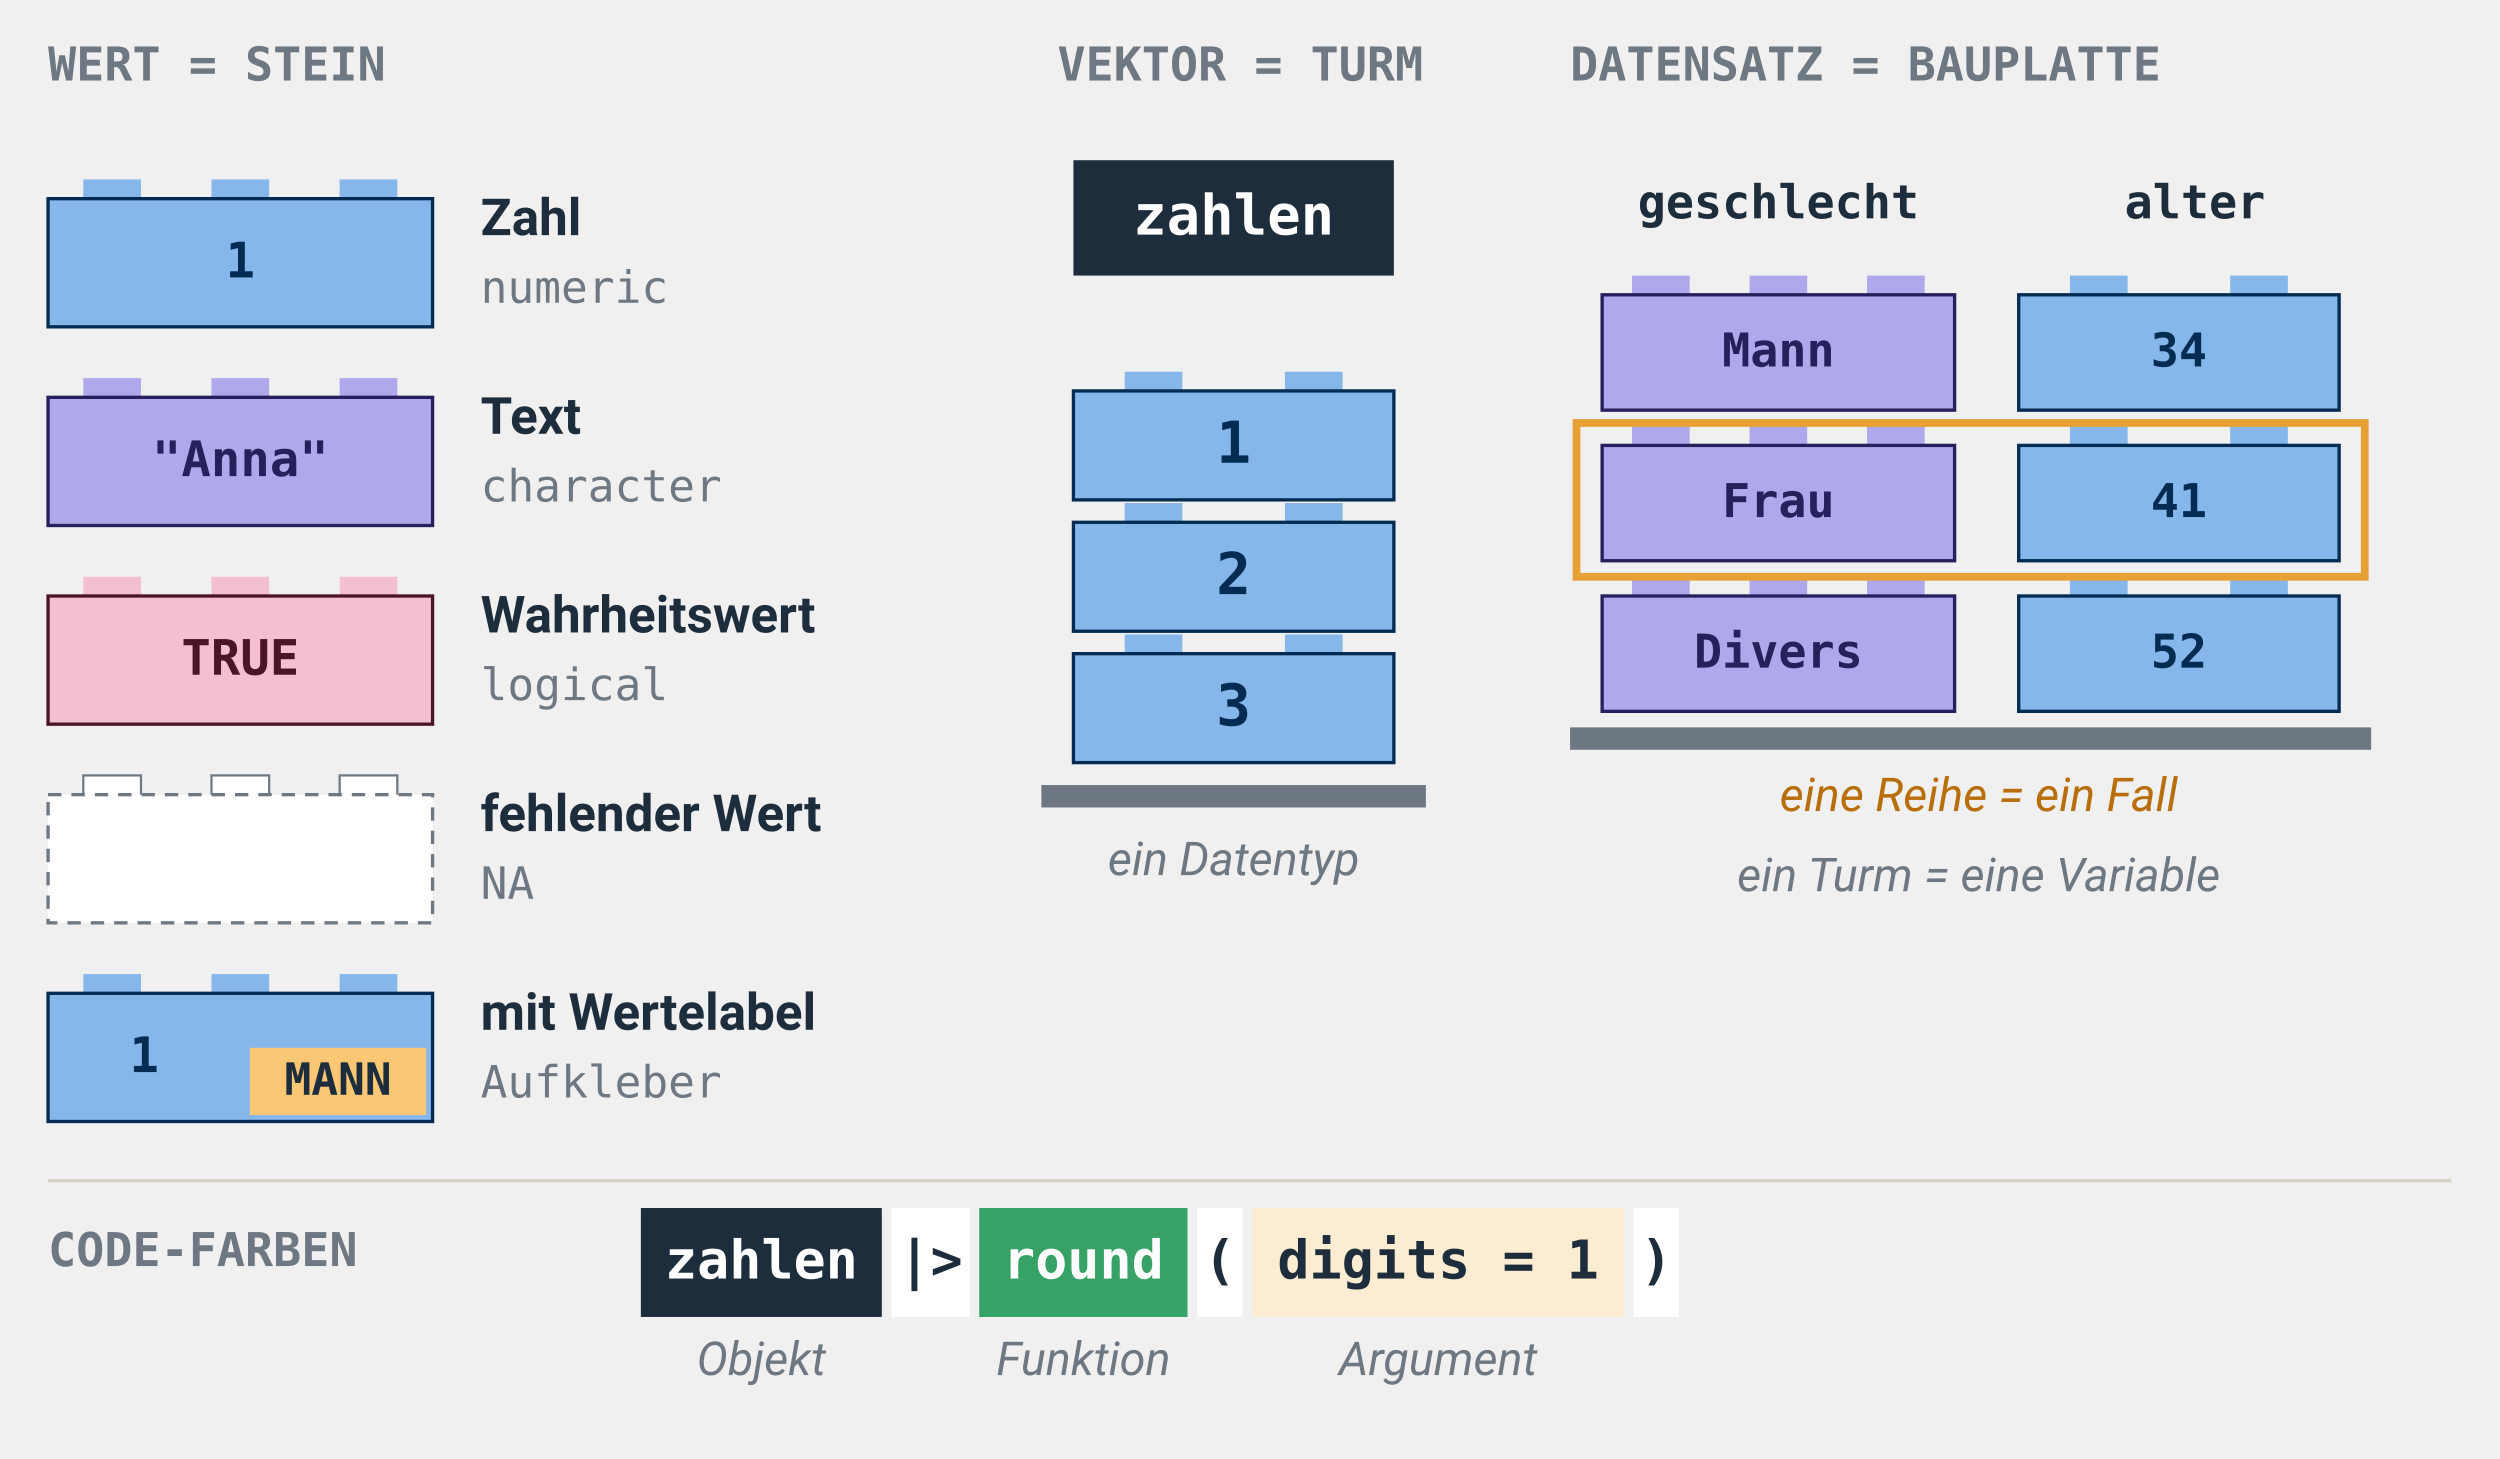
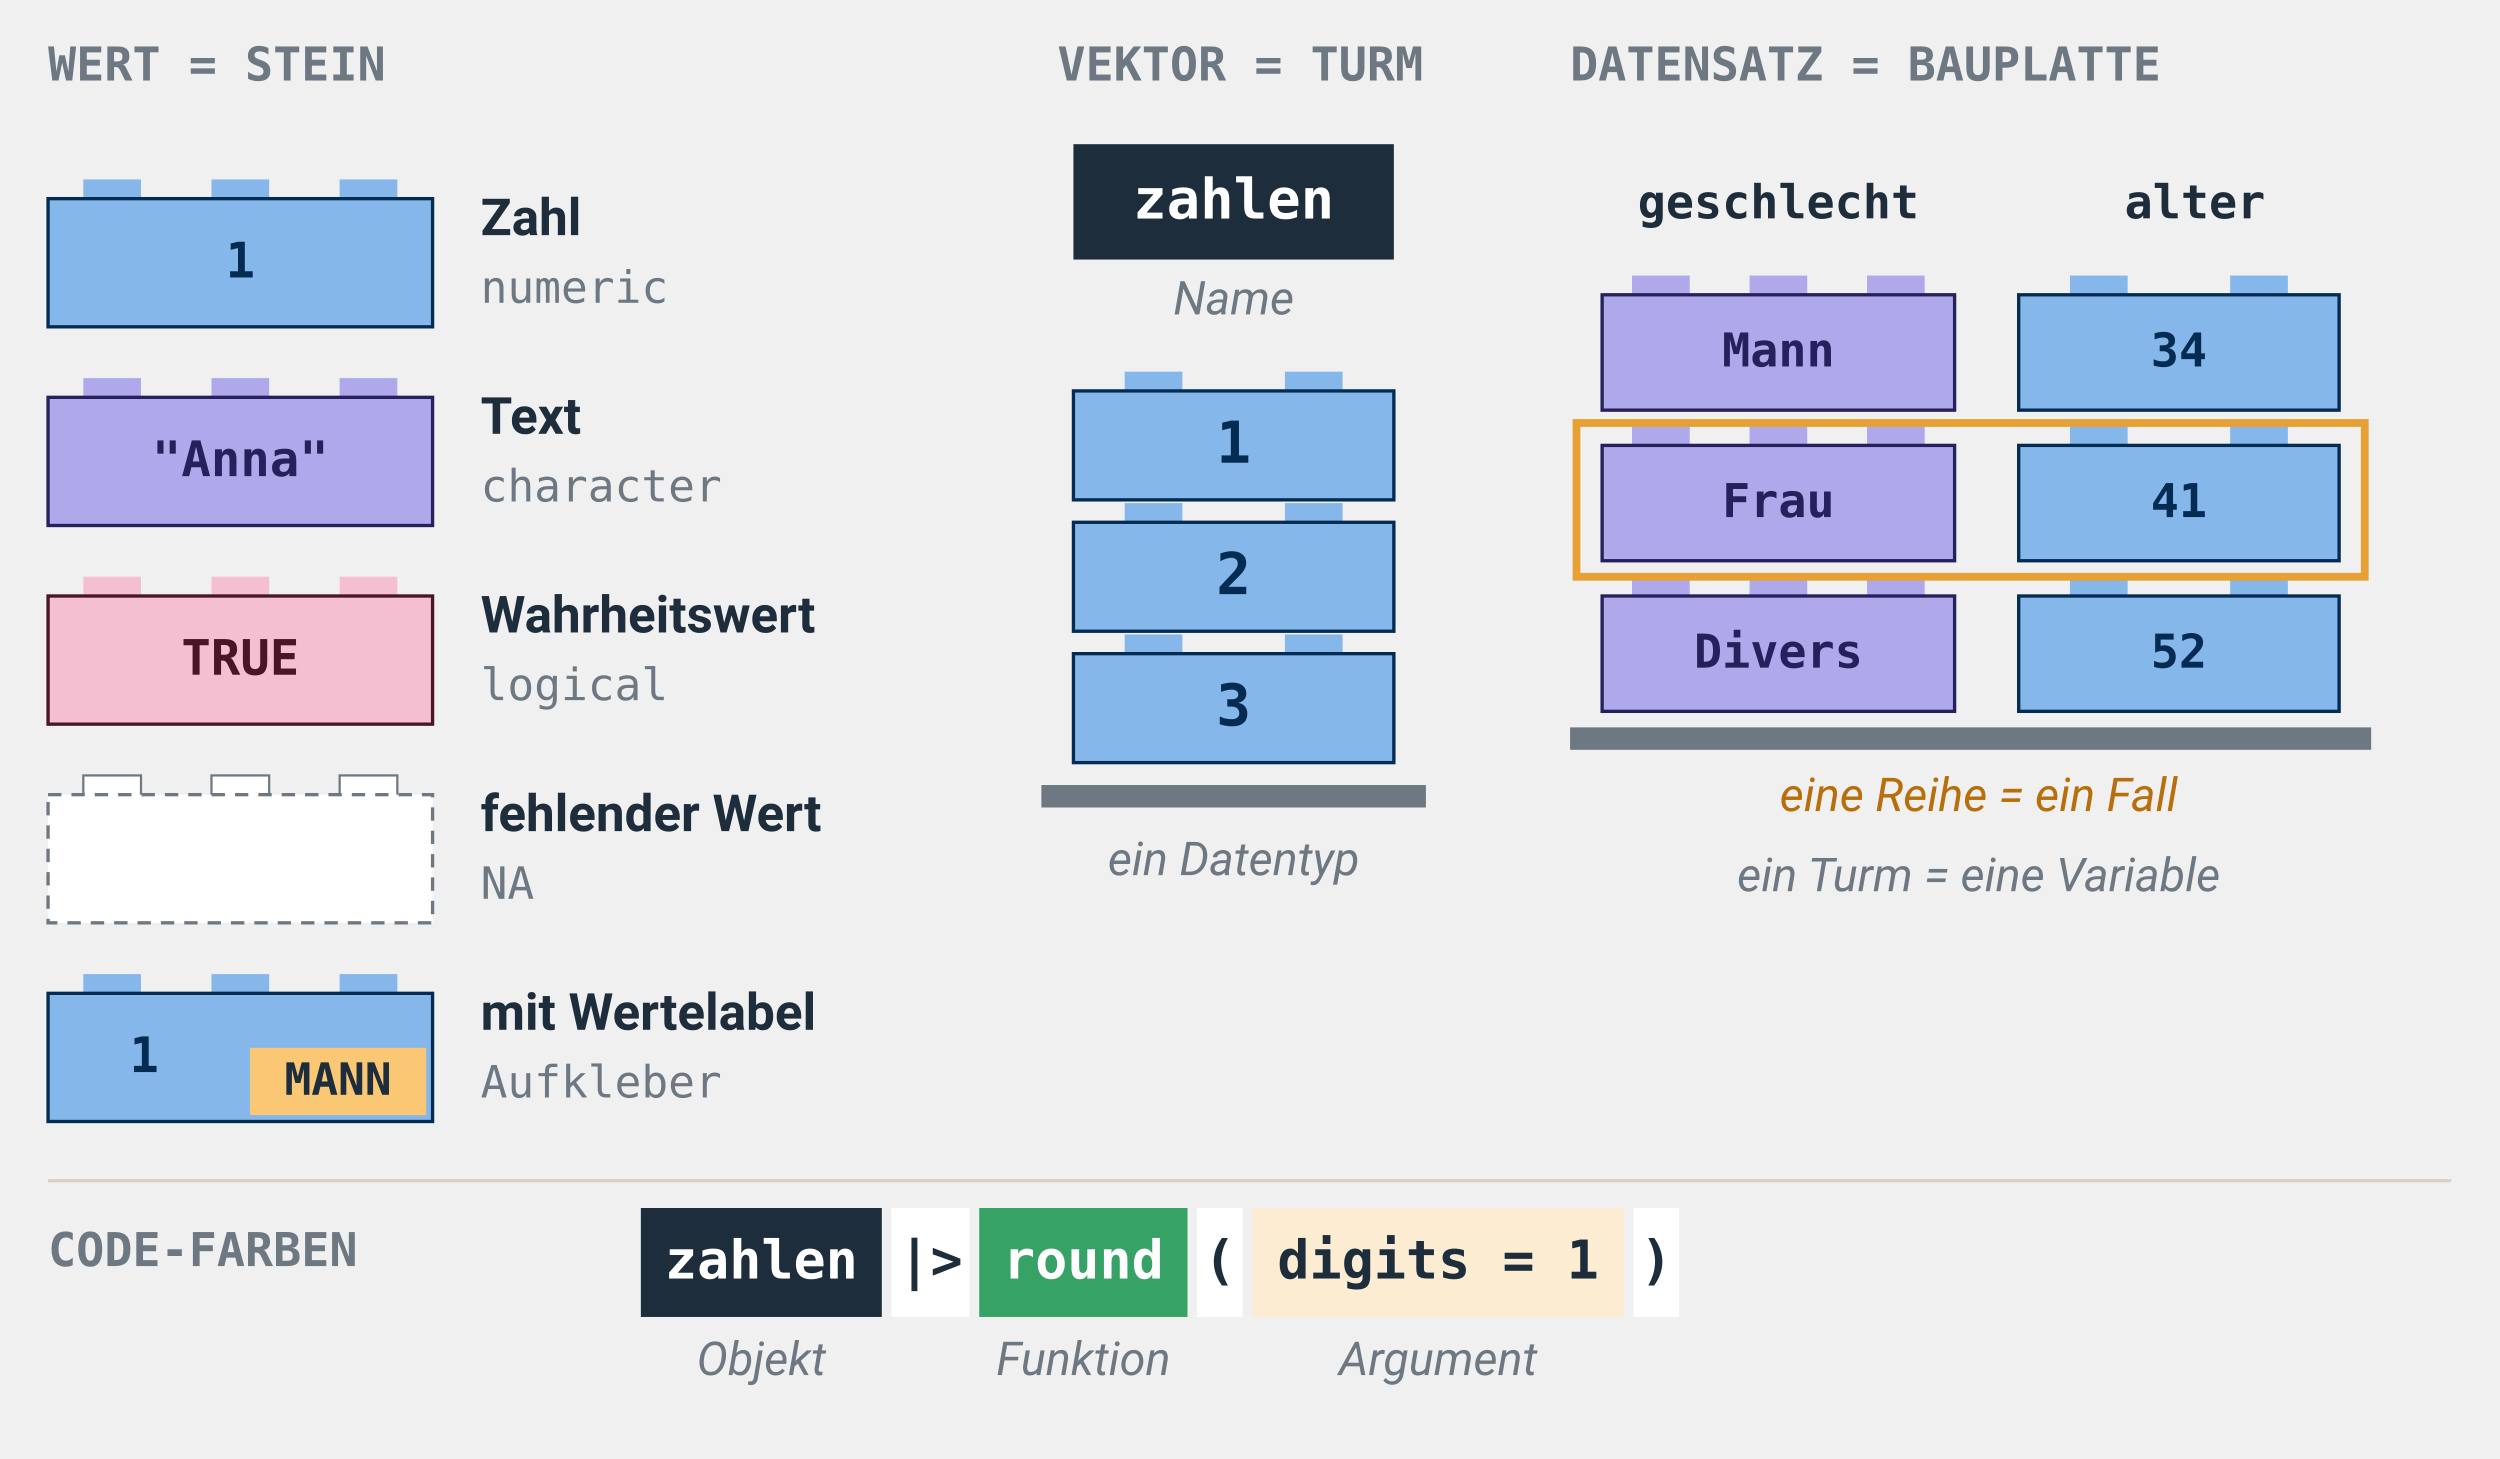
<svg xmlns="http://www.w3.org/2000/svg" viewBox="0 0 749 437" width="749" height="437" font-family="'Source Sans Pro', 'Source Sans 3', system-ui, -apple-system, 'Segoe UI', Roboto, Arial, sans-serif">
  <text x="14.4" y="24.12" fill="#6E7882" font-size="14.00" font-family="Menlo, Consolas, 'DejaVu Sans Mono', monospace" font-weight="700" xml:space="preserve">WERT = STEIN</text>
  <rect x="24.96" y="53.76" width="17.28" height="6.72" fill="#85B7EB" />
  <rect x="63.36" y="53.76" width="17.28" height="6.72" fill="#85B7EB" />
  <rect x="101.76" y="53.76" width="17.28" height="6.72" fill="#85B7EB" />
  <rect x="14.4" y="59.52" width="115.2" height="38.4" fill="#85B7EB" stroke="#042C53" stroke-width="1.00" />
  <text x="72" y="83.12" text-anchor="middle" fill="#042C53" font-size="14.67" font-family="Menlo, Consolas, 'DejaVu Sans Mono', monospace" font-weight="700" xml:space="preserve">1</text>
  <text x="144" y="70.44" fill="#1E2D3C" font-size="15.33" font-weight="700" xml:space="preserve">Zahl</text>
  <text x="144" y="90.72" fill="#6E7882" font-size="13.33" font-family="Menlo, Consolas, 'DejaVu Sans Mono', monospace" xml:space="preserve">numeric</text>
  <rect x="24.96" y="113.28" width="17.28" height="6.72" fill="#AFA9EC" />
  <rect x="63.36" y="113.28" width="17.28" height="6.72" fill="#AFA9EC" />
  <rect x="101.76" y="113.28" width="17.28" height="6.72" fill="#AFA9EC" />
  <rect x="14.4" y="119.04" width="115.2" height="38.4" fill="#AFA9EC" stroke="#26215C" stroke-width="1.00" />
  <text x="72" y="142.64" text-anchor="middle" fill="#26215C" font-size="14.67" font-family="Menlo, Consolas, 'DejaVu Sans Mono', monospace" font-weight="700" xml:space="preserve">"Anna"</text>
  <text x="144" y="129.96" fill="#1E2D3C" font-size="15.33" font-weight="700" xml:space="preserve">Text</text>
  <text x="144" y="150.24" fill="#6E7882" font-size="13.33" font-family="Menlo, Consolas, 'DejaVu Sans Mono', monospace" xml:space="preserve">character</text>
  <rect x="24.96" y="172.8" width="17.28" height="6.72" fill="#F4C0D1" />
  <rect x="63.36" y="172.8" width="17.28" height="6.72" fill="#F4C0D1" />
  <rect x="101.76" y="172.8" width="17.28" height="6.72" fill="#F4C0D1" />
  <rect x="14.4" y="178.56" width="115.2" height="38.4" fill="#F4C0D1" stroke="#4B1528" stroke-width="1.00" />
  <text x="72" y="202.16" text-anchor="middle" fill="#4B1528" font-size="14.67" font-family="Menlo, Consolas, 'DejaVu Sans Mono', monospace" font-weight="700" xml:space="preserve">TRUE</text>
  <text x="144" y="189.48" fill="#1E2D3C" font-size="15.33" font-weight="700" xml:space="preserve">Wahrheitswert</text>
  <text x="144" y="209.76" fill="#6E7882" font-size="13.33" font-family="Menlo, Consolas, 'DejaVu Sans Mono', monospace" xml:space="preserve">logical</text>
  <rect x="24.96" y="232.32" width="17.28" height="6.72" fill="#FFFFFF" stroke="#6E7882" stroke-width="0.67" />
  <rect x="63.36" y="232.32" width="17.28" height="6.72" fill="#FFFFFF" stroke="#6E7882" stroke-width="0.67" />
  <rect x="101.76" y="232.32" width="17.28" height="6.72" fill="#FFFFFF" stroke="#6E7882" stroke-width="0.67" />
  <rect x="14.4" y="238.08" width="115.2" height="38.4" fill="#FFFFFF" stroke="#6E7882" stroke-width="1.00" stroke-dasharray="4.0 3.0" />
  <text x="144" y="249" fill="#1E2D3C" font-size="15.33" font-weight="700" xml:space="preserve">fehlender Wert</text>
  <text x="144" y="269.28" fill="#6E7882" font-size="13.33" font-family="Menlo, Consolas, 'DejaVu Sans Mono', monospace" xml:space="preserve">NA</text>
  <rect x="24.96" y="291.84" width="17.28" height="6.72" fill="#85B7EB" />
  <rect x="63.36" y="291.84" width="17.28" height="6.72" fill="#85B7EB" />
  <rect x="101.76" y="291.84" width="17.28" height="6.72" fill="#85B7EB" />
  <rect x="14.4" y="297.6" width="115.2" height="38.4" fill="#85B7EB" stroke="#042C53" stroke-width="1.00" />
  <text x="43.2" y="321.2" text-anchor="middle" fill="#042C53" font-size="14.67" font-family="Menlo, Consolas, 'DejaVu Sans Mono', monospace" font-weight="700" xml:space="preserve">1</text>
  <rect x="74.88" y="313.92" width="52.8" height="20.16" fill="#FAC775" />
  <text x="101.28" y="328" text-anchor="middle" fill="#1E2D3C" font-size="13.33" font-family="Menlo, Consolas, 'DejaVu Sans Mono', monospace" font-weight="700" xml:space="preserve">MANN</text>
  <text x="144" y="308.52" fill="#1E2D3C" font-size="15.33" font-weight="700" xml:space="preserve">mit Wertelabel</text>
  <text x="144" y="328.8" fill="#6E7882" font-size="13.33" font-family="Menlo, Consolas, 'DejaVu Sans Mono', monospace" xml:space="preserve">Aufkleber</text>
  <text x="316.8" y="24.12" fill="#6E7882" font-size="14.00" font-family="Menlo, Consolas, 'DejaVu Sans Mono', monospace" font-weight="700" xml:space="preserve">VEKTOR = TURM</text>
-   <rect x="321.6" y="48" width="96" height="34.56" fill="#1E2D3C" />
-   <text x="369.6" y="70.28" text-anchor="middle" fill="#FFFFFF" font-size="16.67" font-family="Menlo, Consolas, 'DejaVu Sans Mono', monospace" font-weight="700" xml:space="preserve">zahlen</text>
+   <rect x="321.6" y="43.2" width="96" height="34.56" fill="#1E2D3C" />
+   <text x="369.6" y="65.48" text-anchor="middle" fill="#FFFFFF" font-size="16.67" font-family="Menlo, Consolas, 'DejaVu Sans Mono', monospace" font-weight="700" xml:space="preserve">zahlen</text>
+   <text x="369.6" y="94.2" text-anchor="middle" fill="#6E7882" font-size="14.00" font-style="italic" xml:space="preserve">Name</text>
  <rect x="336.96" y="190.08" width="17.28" height="6.72" fill="#85B7EB" />
  <rect x="384.96" y="190.08" width="17.28" height="6.72" fill="#85B7EB" />
  <rect x="321.6" y="195.84" width="96" height="32.64" fill="#85B7EB" stroke="#042C53" stroke-width="1.00" />
  <text x="369.6" y="217.36" text-anchor="middle" fill="#042C53" font-size="17.33" font-family="Menlo, Consolas, 'DejaVu Sans Mono', monospace" font-weight="700" xml:space="preserve">3</text>
  <rect x="336.96" y="150.72" width="17.28" height="6.72" fill="#85B7EB" />
  <rect x="384.96" y="150.72" width="17.28" height="6.72" fill="#85B7EB" />
  <rect x="321.6" y="156.48" width="96" height="32.64" fill="#85B7EB" stroke="#042C53" stroke-width="1.00" />
  <text x="369.6" y="178" text-anchor="middle" fill="#042C53" font-size="17.33" font-family="Menlo, Consolas, 'DejaVu Sans Mono', monospace" font-weight="700" xml:space="preserve">2</text>
  <rect x="336.96" y="111.36" width="17.28" height="6.72" fill="#85B7EB" />
  <rect x="384.96" y="111.36" width="17.28" height="6.72" fill="#85B7EB" />
  <rect x="321.6" y="117.12" width="96" height="32.64" fill="#85B7EB" stroke="#042C53" stroke-width="1.00" />
  <text x="369.6" y="138.64" text-anchor="middle" fill="#042C53" font-size="17.33" font-family="Menlo, Consolas, 'DejaVu Sans Mono', monospace" font-weight="700" xml:space="preserve">1</text>
  <rect x="312" y="235.2" width="115.2" height="6.72" fill="#6E7882" />
  <text x="369.6" y="262.2" text-anchor="middle" fill="#6E7882" font-size="14.00" font-style="italic" xml:space="preserve">ein Datentyp</text>
  <text x="470.4" y="24.12" fill="#6E7882" font-size="14.00" font-family="Menlo, Consolas, 'DejaVu Sans Mono', monospace" font-weight="700" xml:space="preserve">DATENSATZ = BAUPLATTE</text>
  <text x="532.8" y="65.4" text-anchor="middle" fill="#1E2D3C" font-size="14.00" font-family="Menlo, Consolas, 'DejaVu Sans Mono', monospace" font-weight="700" xml:space="preserve">geschlecht</text>
  <text x="657.6" y="65.4" text-anchor="middle" fill="#1E2D3C" font-size="14.00" font-family="Menlo, Consolas, 'DejaVu Sans Mono', monospace" font-weight="700" xml:space="preserve">alter</text>
  <rect x="488.96" y="82.56" width="17.28" height="6.72" fill="#AFA9EC" />
  <rect x="524.16" y="82.56" width="17.28" height="6.72" fill="#AFA9EC" />
  <rect x="559.36" y="82.56" width="17.28" height="6.72" fill="#AFA9EC" />
  <rect x="480" y="88.32" width="105.6" height="34.56" fill="#AFA9EC" stroke="#26215C" stroke-width="1.00" />
  <text x="532.8" y="109.8" text-anchor="middle" fill="#26215C" font-size="14.00" font-family="Menlo, Consolas, 'DejaVu Sans Mono', monospace" font-weight="700" xml:space="preserve">Mann</text>
  <rect x="620.16" y="82.56" width="17.28" height="6.72" fill="#85B7EB" />
  <rect x="668.16" y="82.56" width="17.28" height="6.72" fill="#85B7EB" />
  <rect x="604.8" y="88.32" width="96" height="34.56" fill="#85B7EB" stroke="#042C53" stroke-width="1.00" />
  <text x="652.8" y="109.8" text-anchor="middle" fill="#042C53" font-size="14.00" font-family="Menlo, Consolas, 'DejaVu Sans Mono', monospace" font-weight="700" xml:space="preserve">34</text>
  <rect x="488.96" y="127.68" width="17.28" height="6.72" fill="#AFA9EC" />
  <rect x="524.16" y="127.68" width="17.28" height="6.72" fill="#AFA9EC" />
  <rect x="559.36" y="127.68" width="17.28" height="6.72" fill="#AFA9EC" />
  <rect x="480" y="133.44" width="105.6" height="34.56" fill="#AFA9EC" stroke="#26215C" stroke-width="1.00" />
  <text x="532.8" y="154.92" text-anchor="middle" fill="#26215C" font-size="14.00" font-family="Menlo, Consolas, 'DejaVu Sans Mono', monospace" font-weight="700" xml:space="preserve">Frau</text>
  <rect x="620.16" y="127.68" width="17.28" height="6.72" fill="#85B7EB" />
  <rect x="668.16" y="127.68" width="17.28" height="6.72" fill="#85B7EB" />
  <rect x="604.8" y="133.44" width="96" height="34.56" fill="#85B7EB" stroke="#042C53" stroke-width="1.00" />
  <text x="652.8" y="154.92" text-anchor="middle" fill="#042C53" font-size="14.00" font-family="Menlo, Consolas, 'DejaVu Sans Mono', monospace" font-weight="700" xml:space="preserve">41</text>
  <rect x="488.96" y="172.8" width="17.28" height="6.72" fill="#AFA9EC" />
  <rect x="524.16" y="172.8" width="17.28" height="6.72" fill="#AFA9EC" />
  <rect x="559.36" y="172.8" width="17.28" height="6.72" fill="#AFA9EC" />
  <rect x="480" y="178.56" width="105.6" height="34.56" fill="#AFA9EC" stroke="#26215C" stroke-width="1.00" />
  <text x="532.8" y="200.04" text-anchor="middle" fill="#26215C" font-size="14.00" font-family="Menlo, Consolas, 'DejaVu Sans Mono', monospace" font-weight="700" xml:space="preserve">Divers</text>
  <rect x="620.16" y="172.8" width="17.28" height="6.72" fill="#85B7EB" />
  <rect x="668.16" y="172.8" width="17.28" height="6.72" fill="#85B7EB" />
  <rect x="604.8" y="178.56" width="96" height="34.56" fill="#85B7EB" stroke="#042C53" stroke-width="1.00" />
  <text x="652.8" y="200.04" text-anchor="middle" fill="#042C53" font-size="14.00" font-family="Menlo, Consolas, 'DejaVu Sans Mono', monospace" font-weight="700" xml:space="preserve">52</text>
  <rect x="470.4" y="217.92" width="240" height="6.72" fill="#6E7882" />
  <rect x="472.32" y="126.72" width="236.16" height="46.08" fill="none" stroke="#E6A033" stroke-width="2.33" />
  <text x="592.8" y="243" text-anchor="middle" fill="#B86E0A" font-size="14.00" font-style="italic" xml:space="preserve">eine Reihe = ein Fall</text>
  <text x="592.8" y="267" text-anchor="middle" fill="#6E7882" font-size="14.00" font-style="italic" xml:space="preserve">ein Turm = eine Variable</text>
  <rect x="14.4" y="353.28" width="720" height="0.96" fill="#D7D1C4" />
  <text x="14.4" y="379.32" fill="#6E7882" font-size="14.00" font-family="Menlo, Consolas, 'DejaVu Sans Mono', monospace" font-weight="700" xml:space="preserve">CODE-FARBEN</text>
  <rect x="192" y="361.92" width="72.19" height="32.64" fill="#1E2D3C" />
  <text x="228.1" y="383.04" text-anchor="middle" fill="#FFFFFF" font-size="16.00" font-family="Menlo, Consolas, 'DejaVu Sans Mono', monospace" font-weight="700" xml:space="preserve">zahlen</text>
  <rect x="267.07" y="361.92" width="23.42" height="32.64" fill="#FFFFFF" />
  <text x="278.78" y="383.04" text-anchor="middle" fill="#1E2D3C" font-size="16.00" font-family="Menlo, Consolas, 'DejaVu Sans Mono', monospace" font-weight="700" xml:space="preserve">|&gt;</text>
  <rect x="293.38" y="361.92" width="62.4" height="32.64" fill="#36A266" />
  <text x="324.58" y="383.04" text-anchor="middle" fill="#FFFFFF" font-size="16.00" font-family="Menlo, Consolas, 'DejaVu Sans Mono', monospace" font-weight="700" xml:space="preserve">round</text>
  <rect x="358.66" y="361.92" width="13.63" height="32.64" fill="#FFFFFF" />
  <text x="365.47" y="383.04" text-anchor="middle" fill="#1E2D3C" font-size="16.00" font-family="Menlo, Consolas, 'DejaVu Sans Mono', monospace" font-weight="700" xml:space="preserve">(</text>
  <rect x="375.17" y="361.92" width="111.36" height="32.64" fill="#FBECD2" />
  <text x="430.85" y="383.04" text-anchor="middle" fill="#1E2D3C" font-size="16.00" font-family="Menlo, Consolas, 'DejaVu Sans Mono', monospace" font-weight="700" xml:space="preserve">digits = 1</text>
  <rect x="489.41" y="361.92" width="13.63" height="32.64" fill="#FFFFFF" />
  <text x="496.22" y="383.04" text-anchor="middle" fill="#1E2D3C" font-size="16.00" font-family="Menlo, Consolas, 'DejaVu Sans Mono', monospace" font-weight="700" xml:space="preserve">)</text>
  <text x="228.1" y="411.96" text-anchor="middle" fill="#6E7882" font-size="14.00" font-style="italic" xml:space="preserve">Objekt</text>
  <text x="324.58" y="411.96" text-anchor="middle" fill="#6E7882" font-size="14.00" font-style="italic" xml:space="preserve">Funktion</text>
  <text x="430.85" y="411.96" text-anchor="middle" fill="#6E7882" font-size="14.00" font-style="italic" xml:space="preserve">Argument</text>
</svg>
